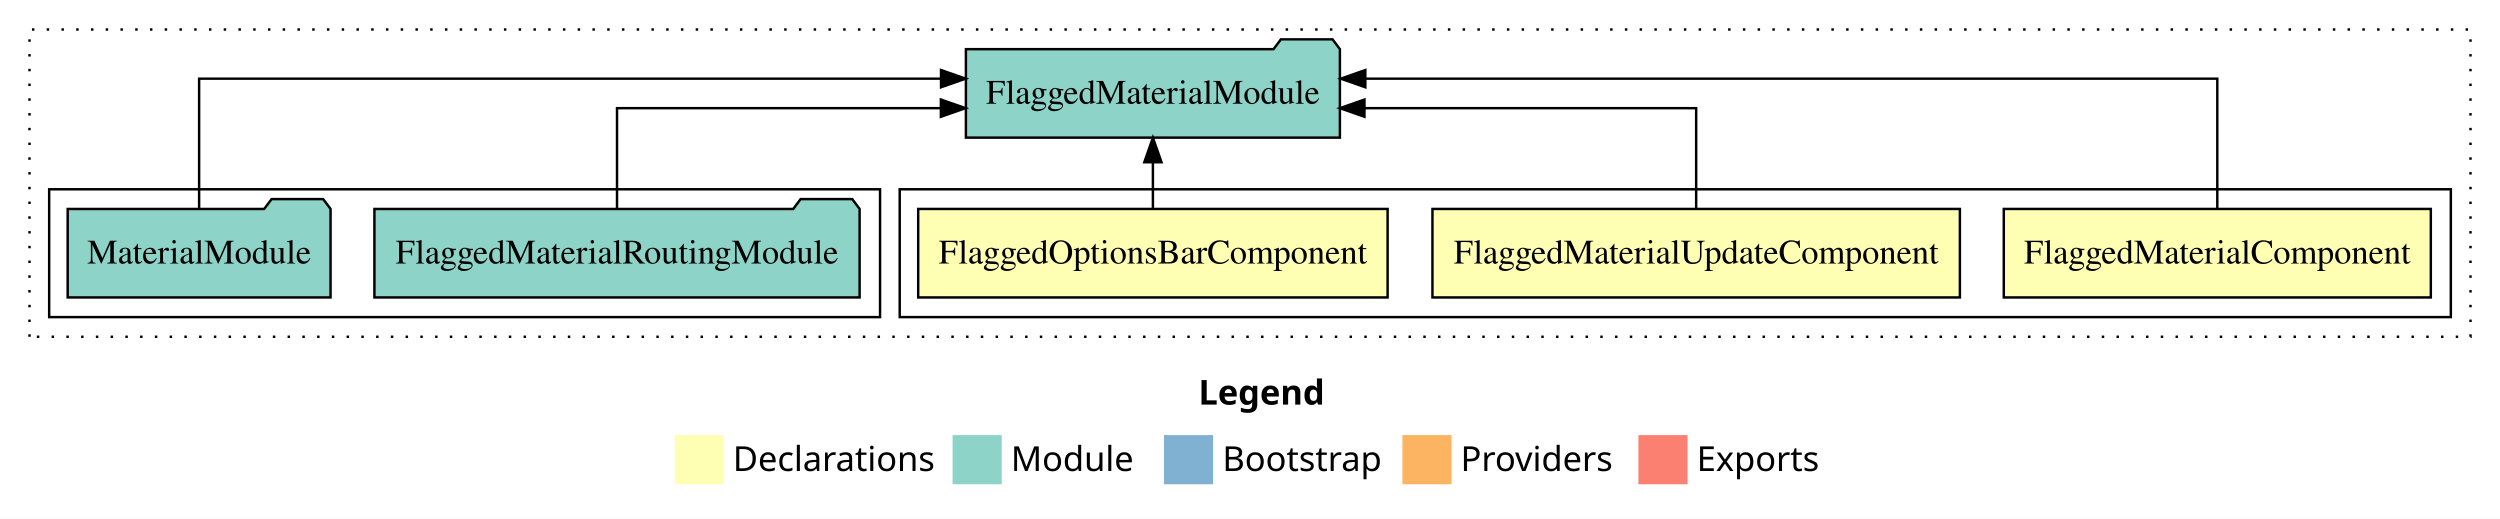
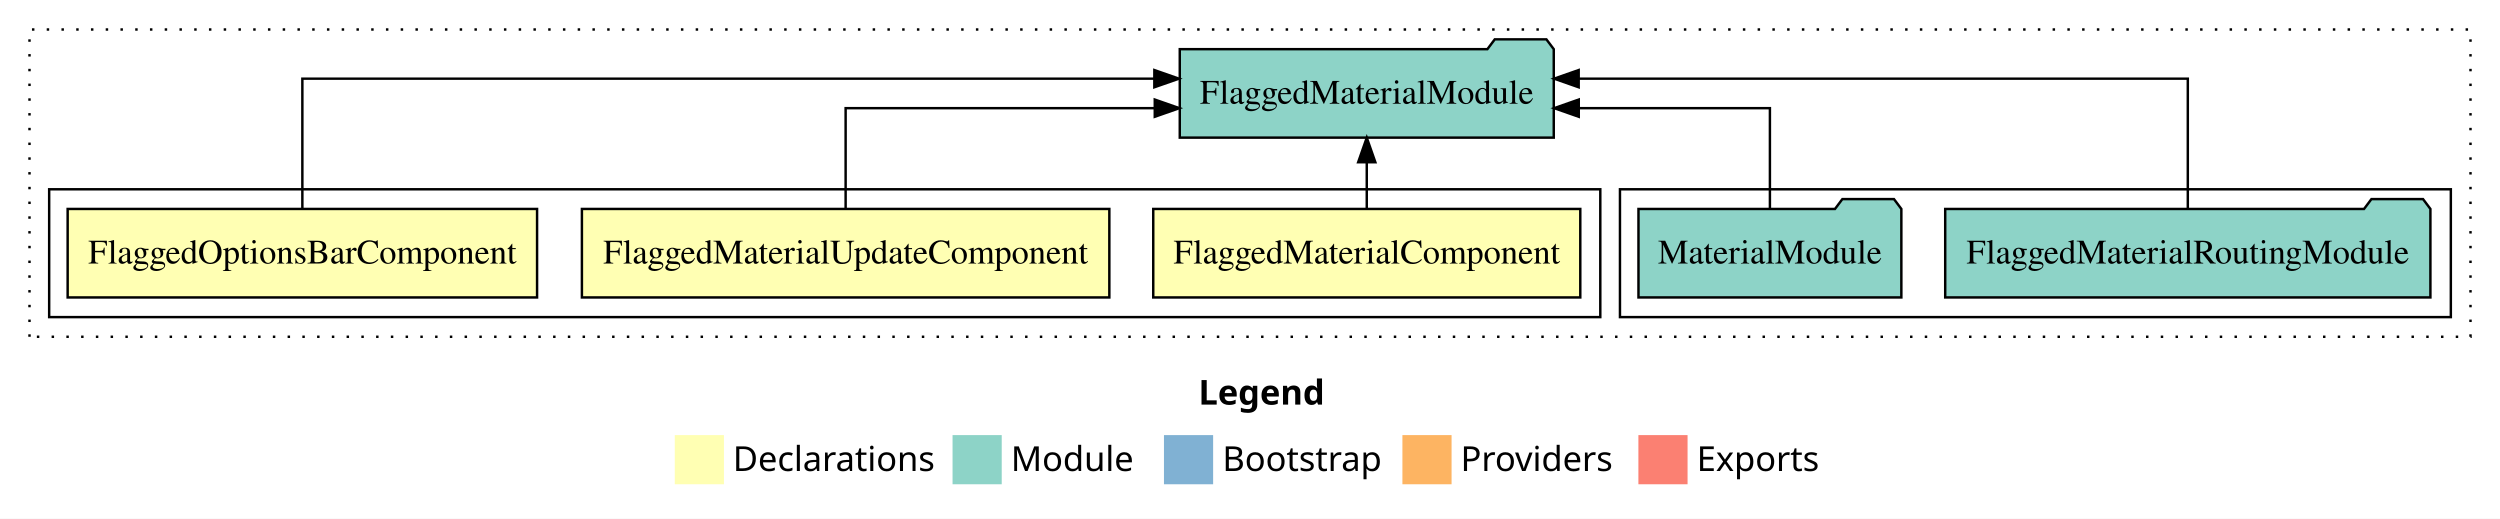
<svg xmlns="http://www.w3.org/2000/svg" width="1017pt" height="211pt" viewBox="0.00 0.00 1017.00 211.00">
  <g id="graph0" class="graph" transform="scale(1 1) rotate(0) translate(4 207)">
    <polygon fill="white" stroke="transparent" points="-4,4 -4,-207 1013,-207 1013,4 -4,4" />
    <text text-anchor="start" x="483.51" y="-42.4" font-family="Times-12" font-weight="bold" font-size="14.00">Legend</text>
    <polygon fill="#ffffb3" stroke="transparent" points="270.5,-10 270.5,-30 290.5,-30 290.5,-10 270.5,-10" />
    <text text-anchor="start" x="294.13" y="-15.4" font-family="Times-12" font-size="14.00">  Declarations</text>
    <polygon fill="#8dd3c7" stroke="transparent" points="383.5,-10 383.5,-30 403.5,-30 403.5,-10 383.5,-10" />
    <text text-anchor="start" x="407.23" y="-15.4" font-family="Times-12" font-size="14.00">  Module</text>
    <polygon fill="#80b1d3" stroke="transparent" points="469.5,-10 469.5,-30 489.5,-30 489.5,-10 469.5,-10" />
    <text text-anchor="start" x="493.28" y="-15.4" font-family="Times-12" font-size="14.00">  Bootstrap</text>
    <polygon fill="#fdb462" stroke="transparent" points="566.5,-10 566.5,-30 586.5,-30 586.5,-10 566.5,-10" />
    <text text-anchor="start" x="590.17" y="-15.4" font-family="Times-12" font-size="14.00">  Providers</text>
    <polygon fill="#fb8072" stroke="transparent" points="662.5,-10 662.5,-30 682.5,-30 682.5,-10 662.5,-10" />
    <text text-anchor="start" x="686.23" y="-15.4" font-family="Times-12" font-size="14.00">  Exports</text>
    <g id="clust1" class="cluster">
      <polygon fill="none" stroke="black" stroke-dasharray="1,5" points="8,-70 8,-195 1001,-195 1001,-70 8,-70" />
    </g>
+     <g id="clust6" class="cluster">
+       <polygon fill="none" stroke="black" points="655,-78 655,-130 993,-130 993,-78 655,-78" />
+     </g>
    <g id="clust2" class="cluster">
-       <polygon fill="none" stroke="black" points="362,-78 362,-130 993,-130 993,-78 362,-78" />
-     </g>
-     <g id="clust6" class="cluster">
-       <polygon fill="none" stroke="black" points="16,-78 16,-130 354,-130 354,-78 16,-78" />
+       <polygon fill="none" stroke="black" points="16,-78 16,-130 647,-130 647,-78 16,-78" />
    </g>
    <g id="node1" class="node">
-       <polygon fill="#ffffb3" stroke="black" points="984.86,-122 811.14,-122 811.14,-86 984.86,-86 984.86,-122" />
-       <text text-anchor="middle" x="898" y="-99.8" font-family="Times,serif" font-size="14.00">FlaggedMaterialComponent</text>
+       <polygon fill="#ffffb3" stroke="black" points="638.86,-122 465.14,-122 465.14,-86 638.86,-86 638.86,-122" />
+       <text text-anchor="middle" x="552" y="-99.8" font-family="Times,serif" font-size="14.00">FlaggedMaterialComponent</text>
    </g>
    <g id="node4" class="node">
-       <polygon fill="#8dd3c7" stroke="black" points="541.07,-187 538.07,-191 517.07,-191 514.07,-187 388.93,-187 388.93,-151 541.07,-151 541.07,-187" />
-       <text text-anchor="middle" x="465" y="-164.8" font-family="Times,serif" font-size="14.00">FlaggedMaterialModule</text>
+       <polygon fill="#8dd3c7" stroke="black" points="628.07,-187 625.07,-191 604.07,-191 601.07,-187 475.93,-187 475.93,-151 628.07,-151 628.07,-187" />
+       <text text-anchor="middle" x="552" y="-164.8" font-family="Times,serif" font-size="14.00">FlaggedMaterialModule</text>
    </g>
    <g id="edge1" class="edge">
-       <path fill="none" stroke="black" d="M898,-122.28C898,-143.32 898,-175 898,-175 898,-175 551.41,-175 551.41,-175" />
-       <polygon fill="black" stroke="black" points="551.42,-171.5 541.41,-175 551.41,-178.5 551.42,-171.5" />
+       <path fill="none" stroke="black" d="M552,-122.11C552,-122.11 552,-140.99 552,-140.99" />
+       <polygon fill="black" stroke="black" points="548.5,-140.99 552,-150.99 555.5,-140.99 548.5,-140.99" />
    </g>
    <g id="node2" class="node">
-       <polygon fill="#ffffb3" stroke="black" points="793.28,-122 578.72,-122 578.72,-86 793.28,-86 793.28,-122" />
-       <text text-anchor="middle" x="686" y="-99.8" font-family="Times,serif" font-size="14.00">FlaggedMaterialUpdateComponent</text>
+       <polygon fill="#ffffb3" stroke="black" points="447.28,-122 232.72,-122 232.72,-86 447.28,-86 447.28,-122" />
+       <text text-anchor="middle" x="340" y="-99.8" font-family="Times,serif" font-size="14.00">FlaggedMaterialUpdateComponent</text>
    </g>
    <g id="edge2" class="edge">
-       <path fill="none" stroke="black" d="M686,-122.02C686,-139.37 686,-163 686,-163 686,-163 551.06,-163 551.06,-163" />
-       <polygon fill="black" stroke="black" points="551.06,-159.5 541.06,-163 551.06,-166.5 551.06,-159.5" />
+       <path fill="none" stroke="black" d="M340,-122.02C340,-139.37 340,-163 340,-163 340,-163 465.76,-163 465.76,-163" />
+       <polygon fill="black" stroke="black" points="465.76,-166.5 475.76,-163 465.76,-159.5 465.76,-166.5" />
    </g>
    <g id="node3" class="node">
-       <polygon fill="#ffffb3" stroke="black" points="560.48,-122 369.52,-122 369.52,-86 560.48,-86 560.48,-122" />
-       <text text-anchor="middle" x="465" y="-99.8" font-family="Times,serif" font-size="14.00">FlaggedOptionsBarComponent</text>
+       <polygon fill="#ffffb3" stroke="black" points="214.48,-122 23.52,-122 23.52,-86 214.48,-86 214.48,-122" />
+       <text text-anchor="middle" x="119" y="-99.8" font-family="Times,serif" font-size="14.00">FlaggedOptionsBarComponent</text>
    </g>
    <g id="edge3" class="edge">
-       <path fill="none" stroke="black" d="M465,-122.11C465,-122.11 465,-140.99 465,-140.99" />
-       <polygon fill="black" stroke="black" points="461.5,-140.99 465,-150.99 468.5,-140.99 461.5,-140.99" />
+       <path fill="none" stroke="black" d="M119,-122.28C119,-143.32 119,-175 119,-175 119,-175 465.59,-175 465.59,-175" />
+       <polygon fill="black" stroke="black" points="465.59,-178.5 475.59,-175 465.58,-171.5 465.59,-178.5" />
    </g>
    <g id="node5" class="node">
-       <polygon fill="#8dd3c7" stroke="black" points="345.69,-122 342.69,-126 321.69,-126 318.69,-122 148.31,-122 148.31,-86 345.69,-86 345.69,-122" />
-       <text text-anchor="middle" x="247" y="-99.8" font-family="Times,serif" font-size="14.00">FlaggedMaterialRoutingModule</text>
+       <polygon fill="#8dd3c7" stroke="black" points="984.69,-122 981.69,-126 960.69,-126 957.69,-122 787.31,-122 787.31,-86 984.69,-86 984.69,-122" />
+       <text text-anchor="middle" x="886" y="-99.8" font-family="Times,serif" font-size="14.00">FlaggedMaterialRoutingModule</text>
    </g>
    <g id="edge4" class="edge">
-       <path fill="none" stroke="black" d="M247,-122.02C247,-139.37 247,-163 247,-163 247,-163 378.75,-163 378.75,-163" />
-       <polygon fill="black" stroke="black" points="378.75,-166.5 388.75,-163 378.75,-159.5 378.75,-166.5" />
+       <path fill="none" stroke="black" d="M886,-122.28C886,-143.32 886,-175 886,-175 886,-175 638.21,-175 638.21,-175" />
+       <polygon fill="black" stroke="black" points="638.21,-171.5 628.21,-175 638.21,-178.5 638.21,-171.5" />
    </g>
    <g id="node6" class="node">
-       <polygon fill="#8dd3c7" stroke="black" points="130.47,-122 127.47,-126 106.47,-126 103.47,-122 23.53,-122 23.53,-86 130.47,-86 130.47,-122" />
-       <text text-anchor="middle" x="77" y="-99.8" font-family="Times,serif" font-size="14.00">MaterialModule</text>
+       <polygon fill="#8dd3c7" stroke="black" points="769.47,-122 766.47,-126 745.47,-126 742.47,-122 662.53,-122 662.53,-86 769.47,-86 769.47,-122" />
+       <text text-anchor="middle" x="716" y="-99.8" font-family="Times,serif" font-size="14.00">MaterialModule</text>
    </g>
    <g id="edge5" class="edge">
-       <path fill="none" stroke="black" d="M77,-122.28C77,-143.32 77,-175 77,-175 77,-175 378.81,-175 378.81,-175" />
-       <polygon fill="black" stroke="black" points="378.81,-178.5 388.81,-175 378.81,-171.5 378.81,-178.5" />
+       <path fill="none" stroke="black" d="M716,-122.02C716,-139.37 716,-163 716,-163 716,-163 638.24,-163 638.24,-163" />
+       <polygon fill="black" stroke="black" points="638.24,-159.5 628.24,-163 638.24,-166.5 638.24,-159.5" />
    </g>
  </g>
</svg>
